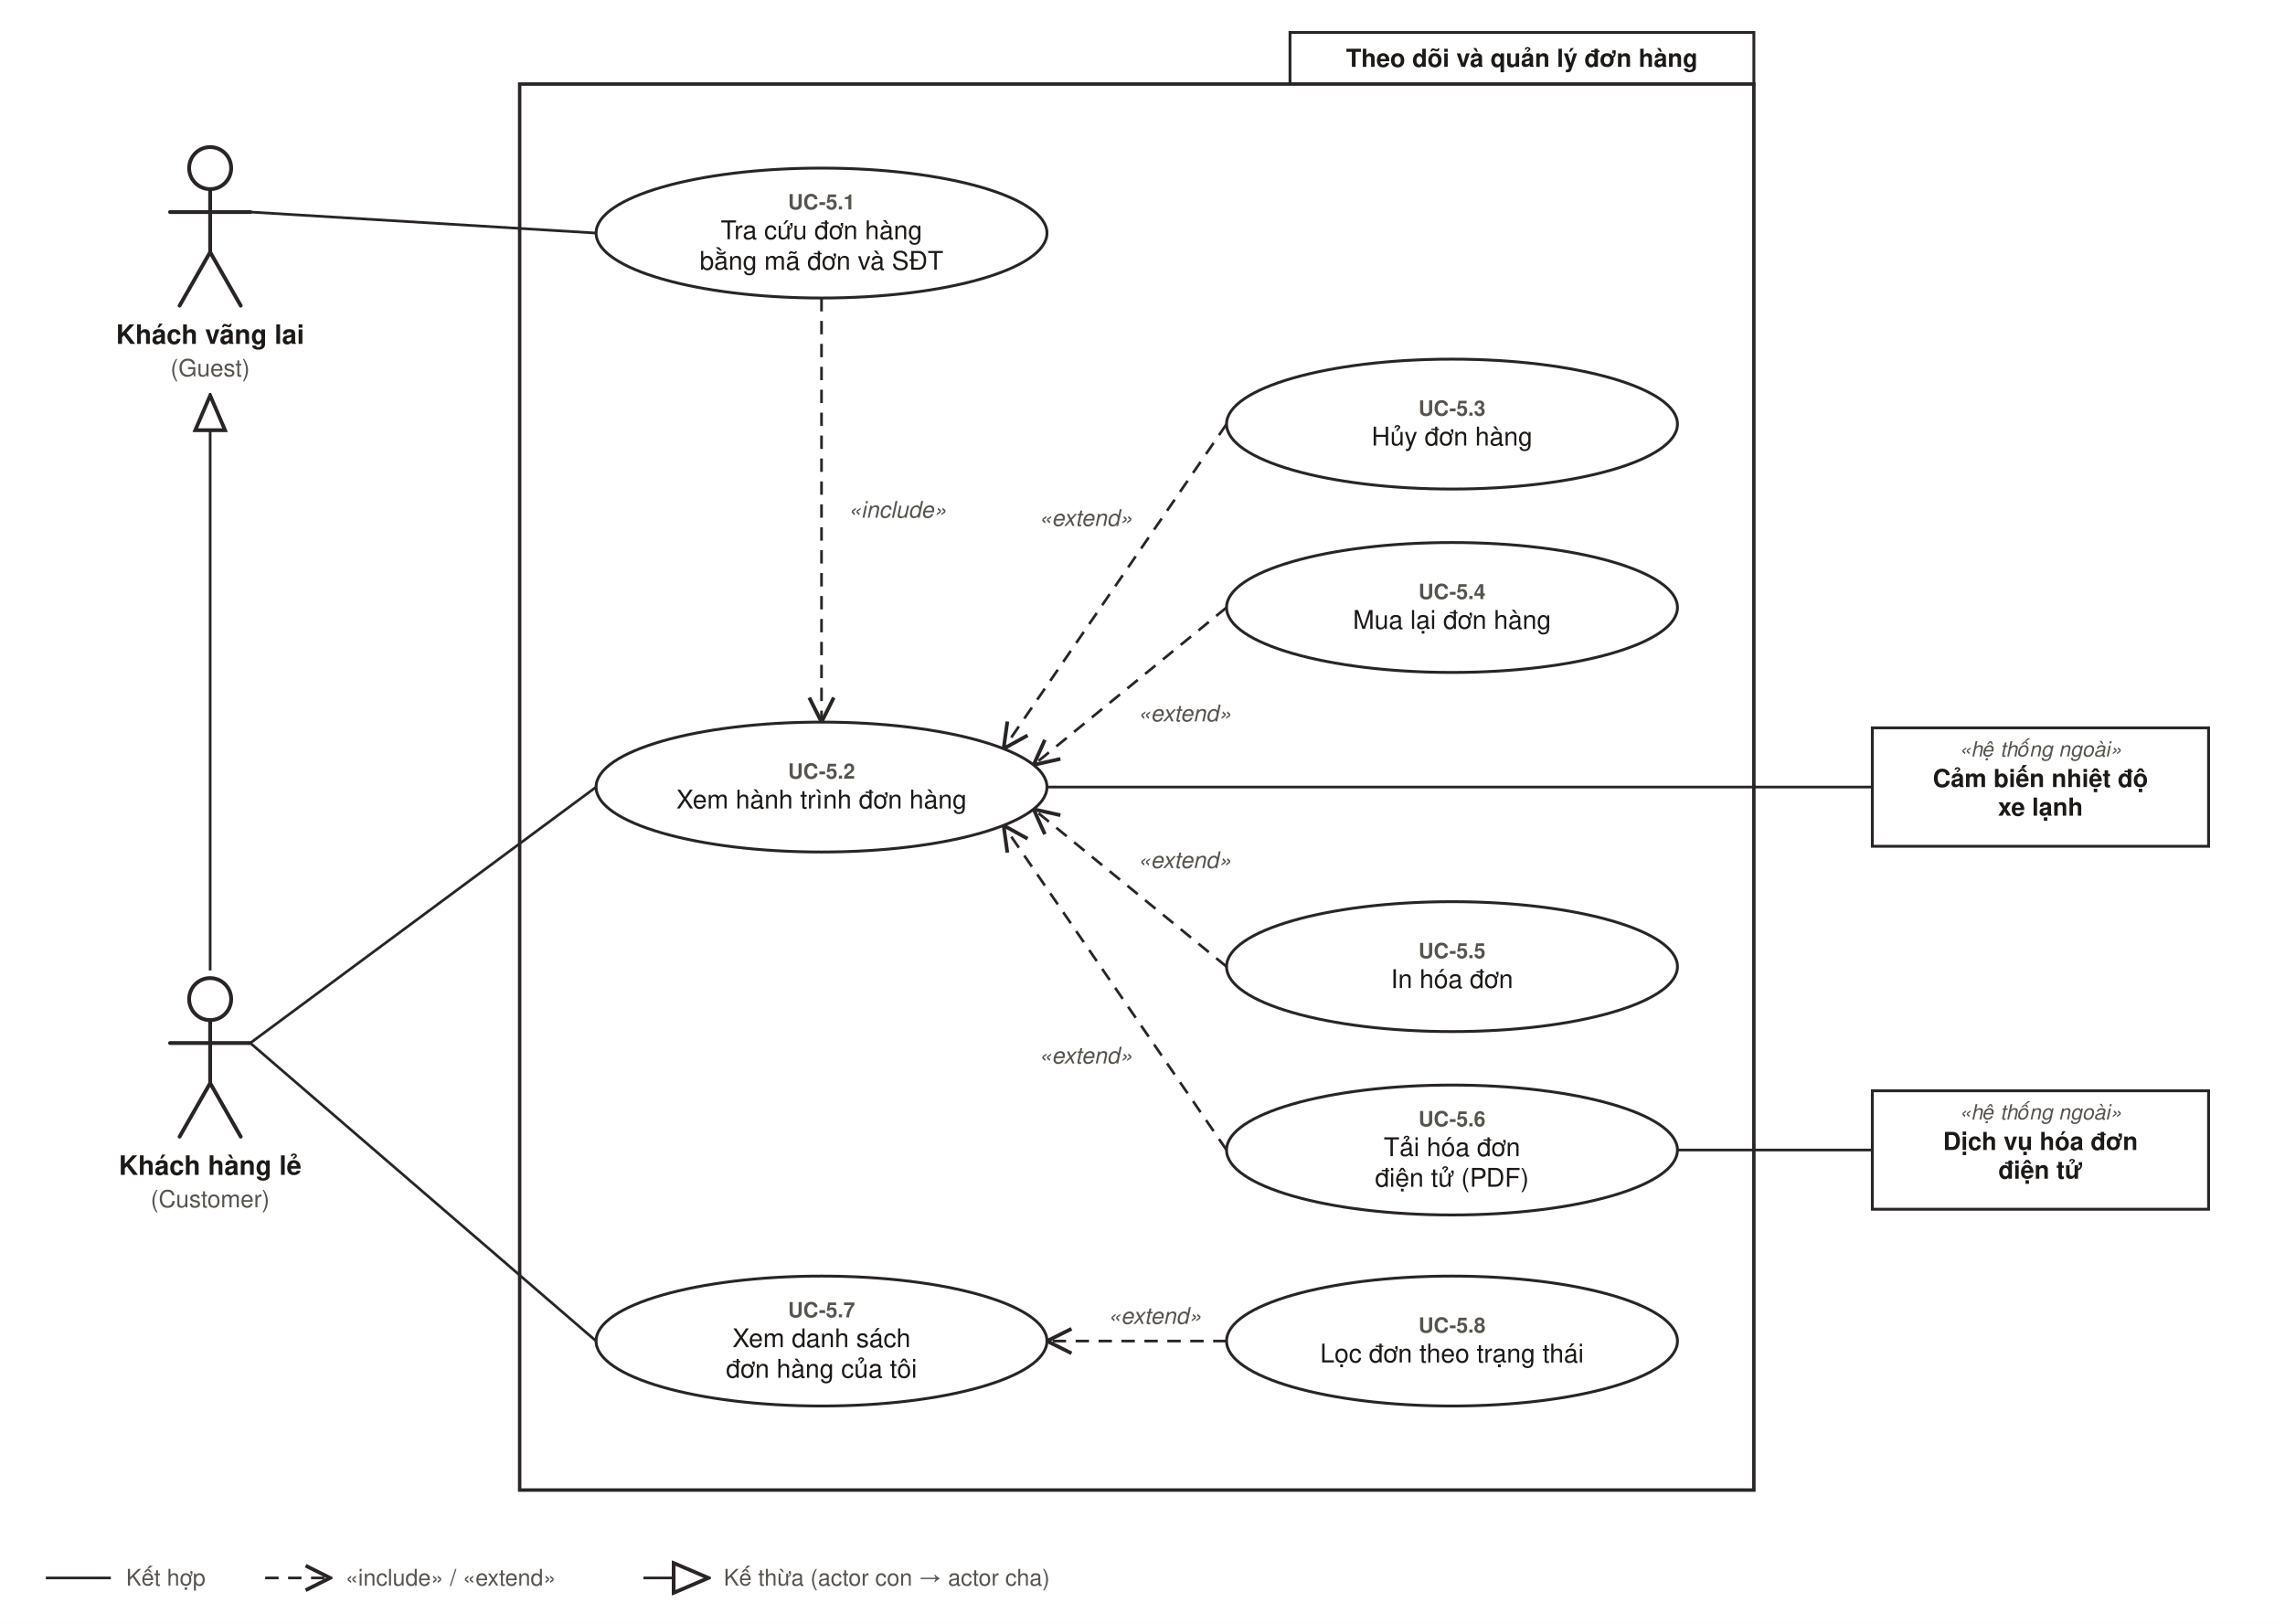
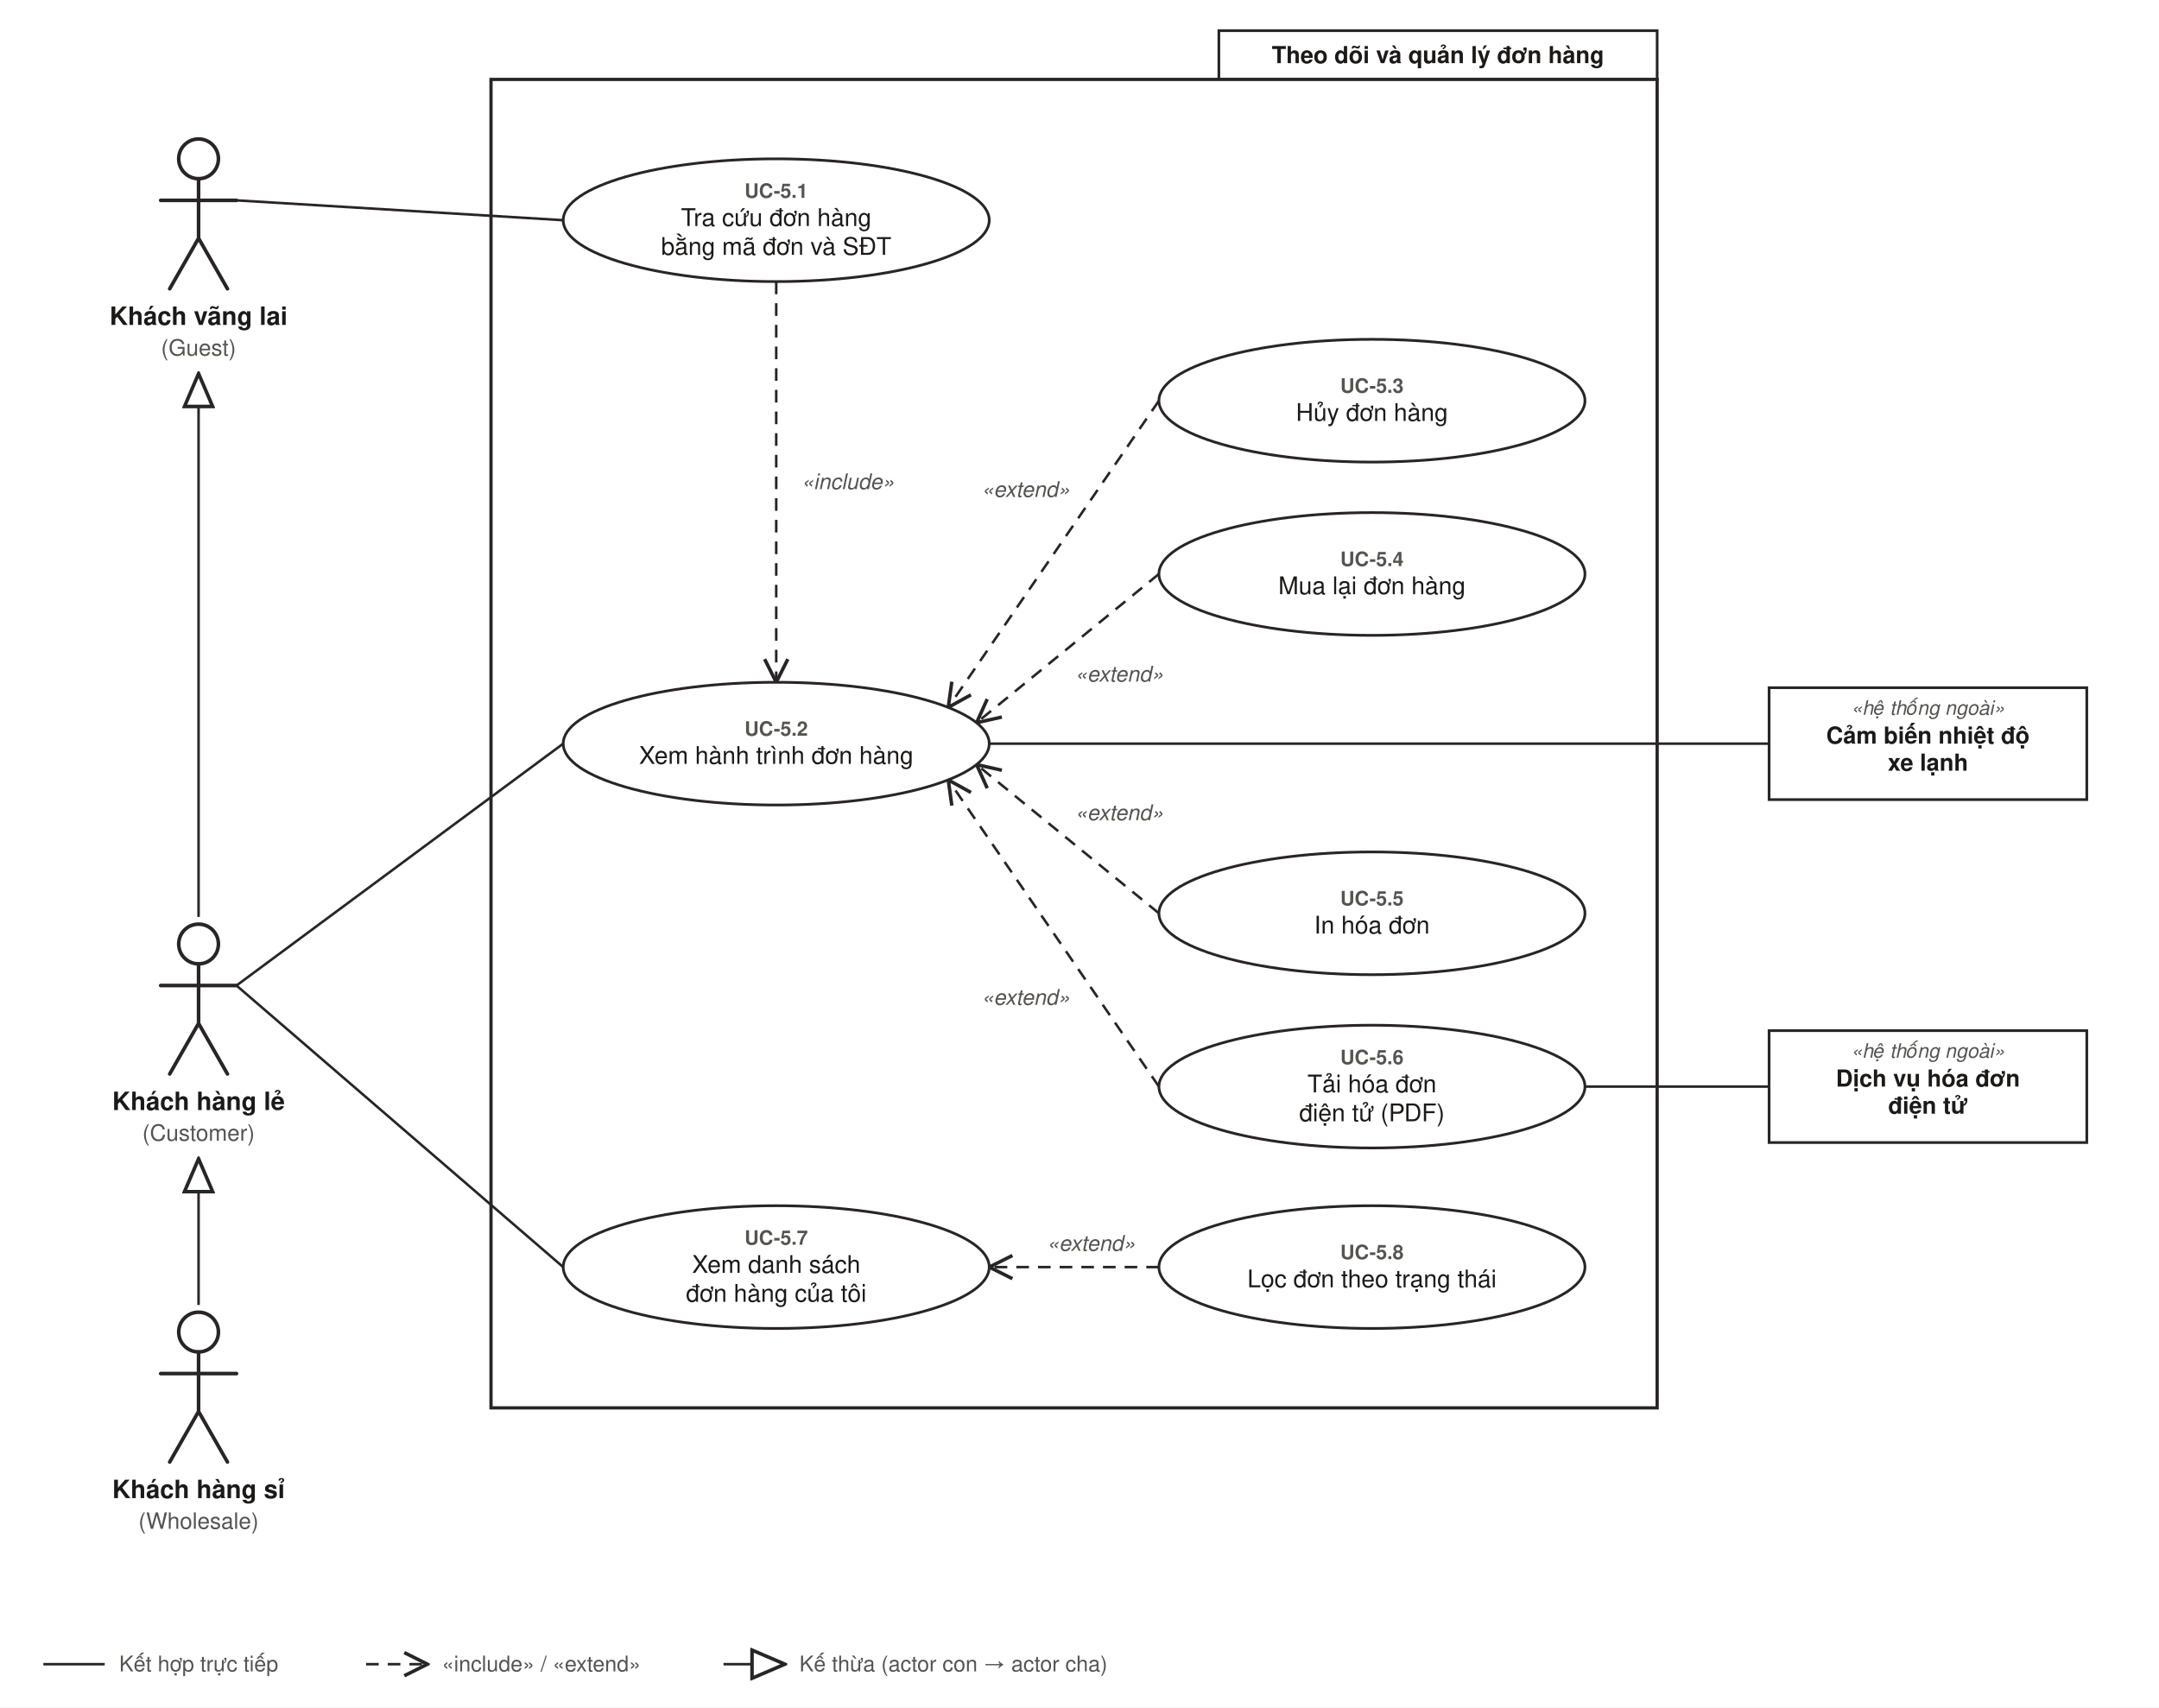
- <svg xmlns="http://www.w3.org/2000/svg" width="1196" height="850" viewBox="0 0 1196 850" font-family="'Helvetica Neue', Helvetica, Arial, sans-serif">
+ <svg xmlns="http://www.w3.org/2000/svg" width="1196" height="946" viewBox="0 0 1196 946" font-family="'Helvetica Neue', Helvetica, Arial, sans-serif">
  <defs>
    <marker id="open" viewBox="0 0 12 12" refX="11" refY="6" markerWidth="11" markerHeight="11" orient="auto">
      <path d="M1 1 L11 6 L1 11" fill="none" stroke="#292524" stroke-width="1.5" />
    </marker>
    <marker id="tri" viewBox="0 0 16 14" refX="15" refY="7" markerWidth="15" markerHeight="13" orient="auto">
      <path d="M1 1 L15 7 L1 13 Z" fill="#fff" stroke="#292524" stroke-width="1.5" />
    </marker>
  </defs>
  <rect width="100%" height="100%" fill="#FFFFFF" />
  <rect x="675.2" y="17" width="242.8" height="27" fill="#fff" stroke="#292524" stroke-width="1.5" />
  <text x="796.6" y="35" text-anchor="middle" font-size="13" font-weight="600" fill="#1C1917">Theo dõi và quản lý đơn hàng</text>
  <rect x="272" y="44" width="646" height="736" fill="#fff" stroke="#292524" stroke-width="1.8" />
  <line x1="131.0" y1="111.0" x2="312.0" y2="122.0" stroke="#292524" stroke-width="1.4" />
  <line x1="131.0" y1="546.0" x2="312.0" y2="412.0" stroke="#292524" stroke-width="1.4" />
  <line x1="131.0" y1="546.0" x2="312.0" y2="702.0" stroke="#292524" stroke-width="1.4" />
  <line x1="110.0" y1="508.0" x2="110.0" y2="207.0" stroke="#292524" stroke-width="1.4" marker-end="url(#tri)" />
+   <line x1="110.0" y1="723.0" x2="110.0" y2="642.0" stroke="#292524" stroke-width="1.4" marker-end="url(#tri)" />
  <line x1="430.0" y1="156.0" x2="430.0" y2="378.0" stroke="#292524" stroke-width="1.4" stroke-dasharray="7 5" marker-end="url(#open)" />
  <line x1="642.0" y1="222.0" x2="525.3" y2="391.9" stroke="#292524" stroke-width="1.4" stroke-dasharray="7 5" marker-end="url(#open)" />
  <line x1="642.0" y1="318.0" x2="541.0" y2="400.4" stroke="#292524" stroke-width="1.4" stroke-dasharray="7 5" marker-end="url(#open)" />
  <line x1="642.0" y1="506.0" x2="541.0" y2="423.6" stroke="#292524" stroke-width="1.4" stroke-dasharray="7 5" marker-end="url(#open)" />
  <line x1="642.0" y1="602.0" x2="525.3" y2="432.1" stroke="#292524" stroke-width="1.4" stroke-dasharray="7 5" marker-end="url(#open)" />
  <line x1="642.0" y1="702.0" x2="548.0" y2="702.0" stroke="#292524" stroke-width="1.4" stroke-dasharray="7 5" marker-end="url(#open)" />
  <line x1="548.0" y1="412.0" x2="980.0" y2="412.0" stroke="#292524" stroke-width="1.4" />
  <line x1="878.0" y1="602.0" x2="980.0" y2="602.0" stroke="#292524" stroke-width="1.4" />
  <text x="469.7" y="271.0" text-anchor="middle" font-size="12" font-style="italic" fill="#57534E" stroke="#fff" stroke-width="4" paint-order="stroke">«include»</text>
  <text x="568.2" y="275.3" text-anchor="middle" font-size="12" font-style="italic" fill="#57534E" stroke="#fff" stroke-width="4" paint-order="stroke">«extend»</text>
  <text x="620.0" y="377.6" text-anchor="middle" font-size="12" font-style="italic" fill="#57534E" stroke="#fff" stroke-width="4" paint-order="stroke">«extend»</text>
  <text x="620.0" y="454.4" text-anchor="middle" font-size="12" font-style="italic" fill="#57534E" stroke="#fff" stroke-width="4" paint-order="stroke">«extend»</text>
  <text x="568.2" y="556.7" text-anchor="middle" font-size="12" font-style="italic" fill="#57534E" stroke="#fff" stroke-width="4" paint-order="stroke">«extend»</text>
  <text x="604.4" y="693.0" text-anchor="middle" font-size="12" font-style="italic" fill="#57534E" stroke="#fff" stroke-width="4" paint-order="stroke">«extend»</text>
  <g>
    <circle cx="110" cy="88" r="11" fill="#fff" stroke="#292524" stroke-width="2" />
    <path d="M110 99 V132 M89 111 H131 M110 132 L94 160 M110 132 L126 160" fill="none" stroke="#292524" stroke-width="2" stroke-linecap="round" />
    <text x="110" y="180" text-anchor="middle" font-size="14" font-weight="700" fill="#1C1917">Khách vãng lai</text>
    <text x="110" y="197" text-anchor="middle" font-size="12.5" font-weight="400" fill="#57534E">(Guest)</text>
  </g>
  <g>
    <circle cx="110" cy="523" r="11" fill="#fff" stroke="#292524" stroke-width="2" />
    <path d="M110 534 V567 M89 546 H131 M110 567 L94 595 M110 567 L126 595" fill="none" stroke="#292524" stroke-width="2" stroke-linecap="round" />
    <text x="110" y="615" text-anchor="middle" font-size="14" font-weight="700" fill="#1C1917">Khách hàng lẻ</text>
    <text x="110" y="632" text-anchor="middle" font-size="12.5" font-weight="400" fill="#57534E">(Customer)</text>
+   </g>
+   <g>
+     <circle cx="110" cy="738" r="11" fill="#fff" stroke="#292524" stroke-width="2" />
+     <path d="M110 749 V782 M89 761 H131 M110 782 L94 810 M110 782 L126 810" fill="none" stroke="#292524" stroke-width="2" stroke-linecap="round" />
+     <text x="110" y="830" text-anchor="middle" font-size="14" font-weight="700" fill="#1C1917">Khách hàng sỉ</text>
+     <text x="110" y="847" text-anchor="middle" font-size="12.5" font-weight="400" fill="#57534E">(Wholesale)</text>
  </g>
  <g>
    <ellipse cx="430" cy="122" rx="118" ry="34" fill="#fff" stroke="#292524" stroke-width="1.5" />
    <text x="430" y="109.6" text-anchor="middle" font-size="11" font-weight="700" fill="#57534E">UC-5.1</text>
    <text x="430" y="125.2" text-anchor="middle" font-size="13.5" font-weight="500" fill="#1C1917">Tra cứu đơn hàng</text>
    <text x="430" y="141.2" text-anchor="middle" font-size="13.5" font-weight="500" fill="#1C1917">bằng mã đơn và SĐT</text>
  </g>
  <g>
    <ellipse cx="430" cy="412" rx="118" ry="34" fill="#fff" stroke="#292524" stroke-width="1.5" />
    <text x="430" y="407.6" text-anchor="middle" font-size="11" font-weight="700" fill="#57534E">UC-5.2</text>
    <text x="430" y="423.2" text-anchor="middle" font-size="13.5" font-weight="500" fill="#1C1917">Xem hành trình đơn hàng</text>
  </g>
  <g>
    <ellipse cx="760" cy="222" rx="118" ry="34" fill="#fff" stroke="#292524" stroke-width="1.5" />
    <text x="760" y="217.6" text-anchor="middle" font-size="11" font-weight="700" fill="#57534E">UC-5.3</text>
    <text x="760" y="233.2" text-anchor="middle" font-size="13.5" font-weight="500" fill="#1C1917">Hủy đơn hàng</text>
  </g>
  <g>
    <ellipse cx="760" cy="318" rx="118" ry="34" fill="#fff" stroke="#292524" stroke-width="1.5" />
    <text x="760" y="313.6" text-anchor="middle" font-size="11" font-weight="700" fill="#57534E">UC-5.4</text>
    <text x="760" y="329.2" text-anchor="middle" font-size="13.5" font-weight="500" fill="#1C1917">Mua lại đơn hàng</text>
  </g>
  <g>
    <ellipse cx="760" cy="506" rx="118" ry="34" fill="#fff" stroke="#292524" stroke-width="1.5" />
    <text x="760" y="501.6" text-anchor="middle" font-size="11" font-weight="700" fill="#57534E">UC-5.5</text>
    <text x="760" y="517.2" text-anchor="middle" font-size="13.5" font-weight="500" fill="#1C1917">In hóa đơn</text>
  </g>
  <g>
    <ellipse cx="760" cy="602" rx="118" ry="34" fill="#fff" stroke="#292524" stroke-width="1.5" />
    <text x="760" y="589.6" text-anchor="middle" font-size="11" font-weight="700" fill="#57534E">UC-5.6</text>
    <text x="760" y="605.2" text-anchor="middle" font-size="13.5" font-weight="500" fill="#1C1917">Tải hóa đơn</text>
    <text x="760" y="621.2" text-anchor="middle" font-size="13.5" font-weight="500" fill="#1C1917">điện tử (PDF)</text>
  </g>
  <g>
    <ellipse cx="430" cy="702" rx="118" ry="34" fill="#fff" stroke="#292524" stroke-width="1.5" />
    <text x="430" y="689.6" text-anchor="middle" font-size="11" font-weight="700" fill="#57534E">UC-5.7</text>
    <text x="430" y="705.2" text-anchor="middle" font-size="13.5" font-weight="500" fill="#1C1917">Xem danh sách</text>
    <text x="430" y="721.2" text-anchor="middle" font-size="13.5" font-weight="500" fill="#1C1917">đơn hàng của tôi</text>
  </g>
  <g>
    <ellipse cx="760" cy="702" rx="118" ry="34" fill="#fff" stroke="#292524" stroke-width="1.5" />
    <text x="760" y="697.6" text-anchor="middle" font-size="11" font-weight="700" fill="#57534E">UC-5.8</text>
    <text x="760" y="713.2" text-anchor="middle" font-size="13.5" font-weight="500" fill="#1C1917">Lọc đơn theo trạng thái</text>
  </g>
  <g>
    <rect x="980" y="381" width="176" height="62" fill="#fff" stroke="#292524" stroke-width="1.5" />
    <text x="1068" y="396" text-anchor="middle" font-size="11" font-style="italic" fill="#57534E">«hệ thống ngoài»</text>
    <text x="1068" y="412" text-anchor="middle" font-size="13" font-weight="600" fill="#1C1917">Cảm biến nhiệt độ</text>
    <text x="1068" y="427" text-anchor="middle" font-size="13" font-weight="600" fill="#1C1917">xe lạnh</text>
  </g>
  <g>
    <rect x="980" y="571" width="176" height="62" fill="#fff" stroke="#292524" stroke-width="1.5" />
    <text x="1068" y="586" text-anchor="middle" font-size="11" font-style="italic" fill="#57534E">«hệ thống ngoài»</text>
    <text x="1068" y="602" text-anchor="middle" font-size="13" font-weight="600" fill="#1C1917">Dịch vụ hóa đơn</text>
    <text x="1068" y="617" text-anchor="middle" font-size="13" font-weight="600" fill="#1C1917">điện tử</text>
  </g>
-   <g transform="translate(24,826)">
+   <g transform="translate(24,922)">
    <line x1="0" y1="0" x2="34" y2="0" stroke="#292524" stroke-width="1.4" />
-     <text x="42" y="4" font-size="12" fill="#57534E">Kết hợp</text>
+     <text x="42" y="4" font-size="12" fill="#57534E">Kết hợp trực tiếp</text>
  </g>
-   <g transform="translate(138.8,826)">
+   <g transform="translate(202.8,922)">
    <line x1="0" y1="0" x2="34" y2="0" stroke="#292524" stroke-width="1.4" stroke-dasharray="7 5" marker-end="url(#open)" />
    <text x="42" y="4" font-size="12" fill="#57534E">«include» / «extend»</text>
  </g>
-   <g transform="translate(336.8,826)">
+   <g transform="translate(400.8,922)">
    <line x1="0" y1="0" x2="34" y2="0" stroke="#292524" stroke-width="1.4" marker-end="url(#tri)" />
    <text x="42" y="4" font-size="12" fill="#57534E">Kế thừa (actor con → actor cha)</text>
  </g>
</svg>
